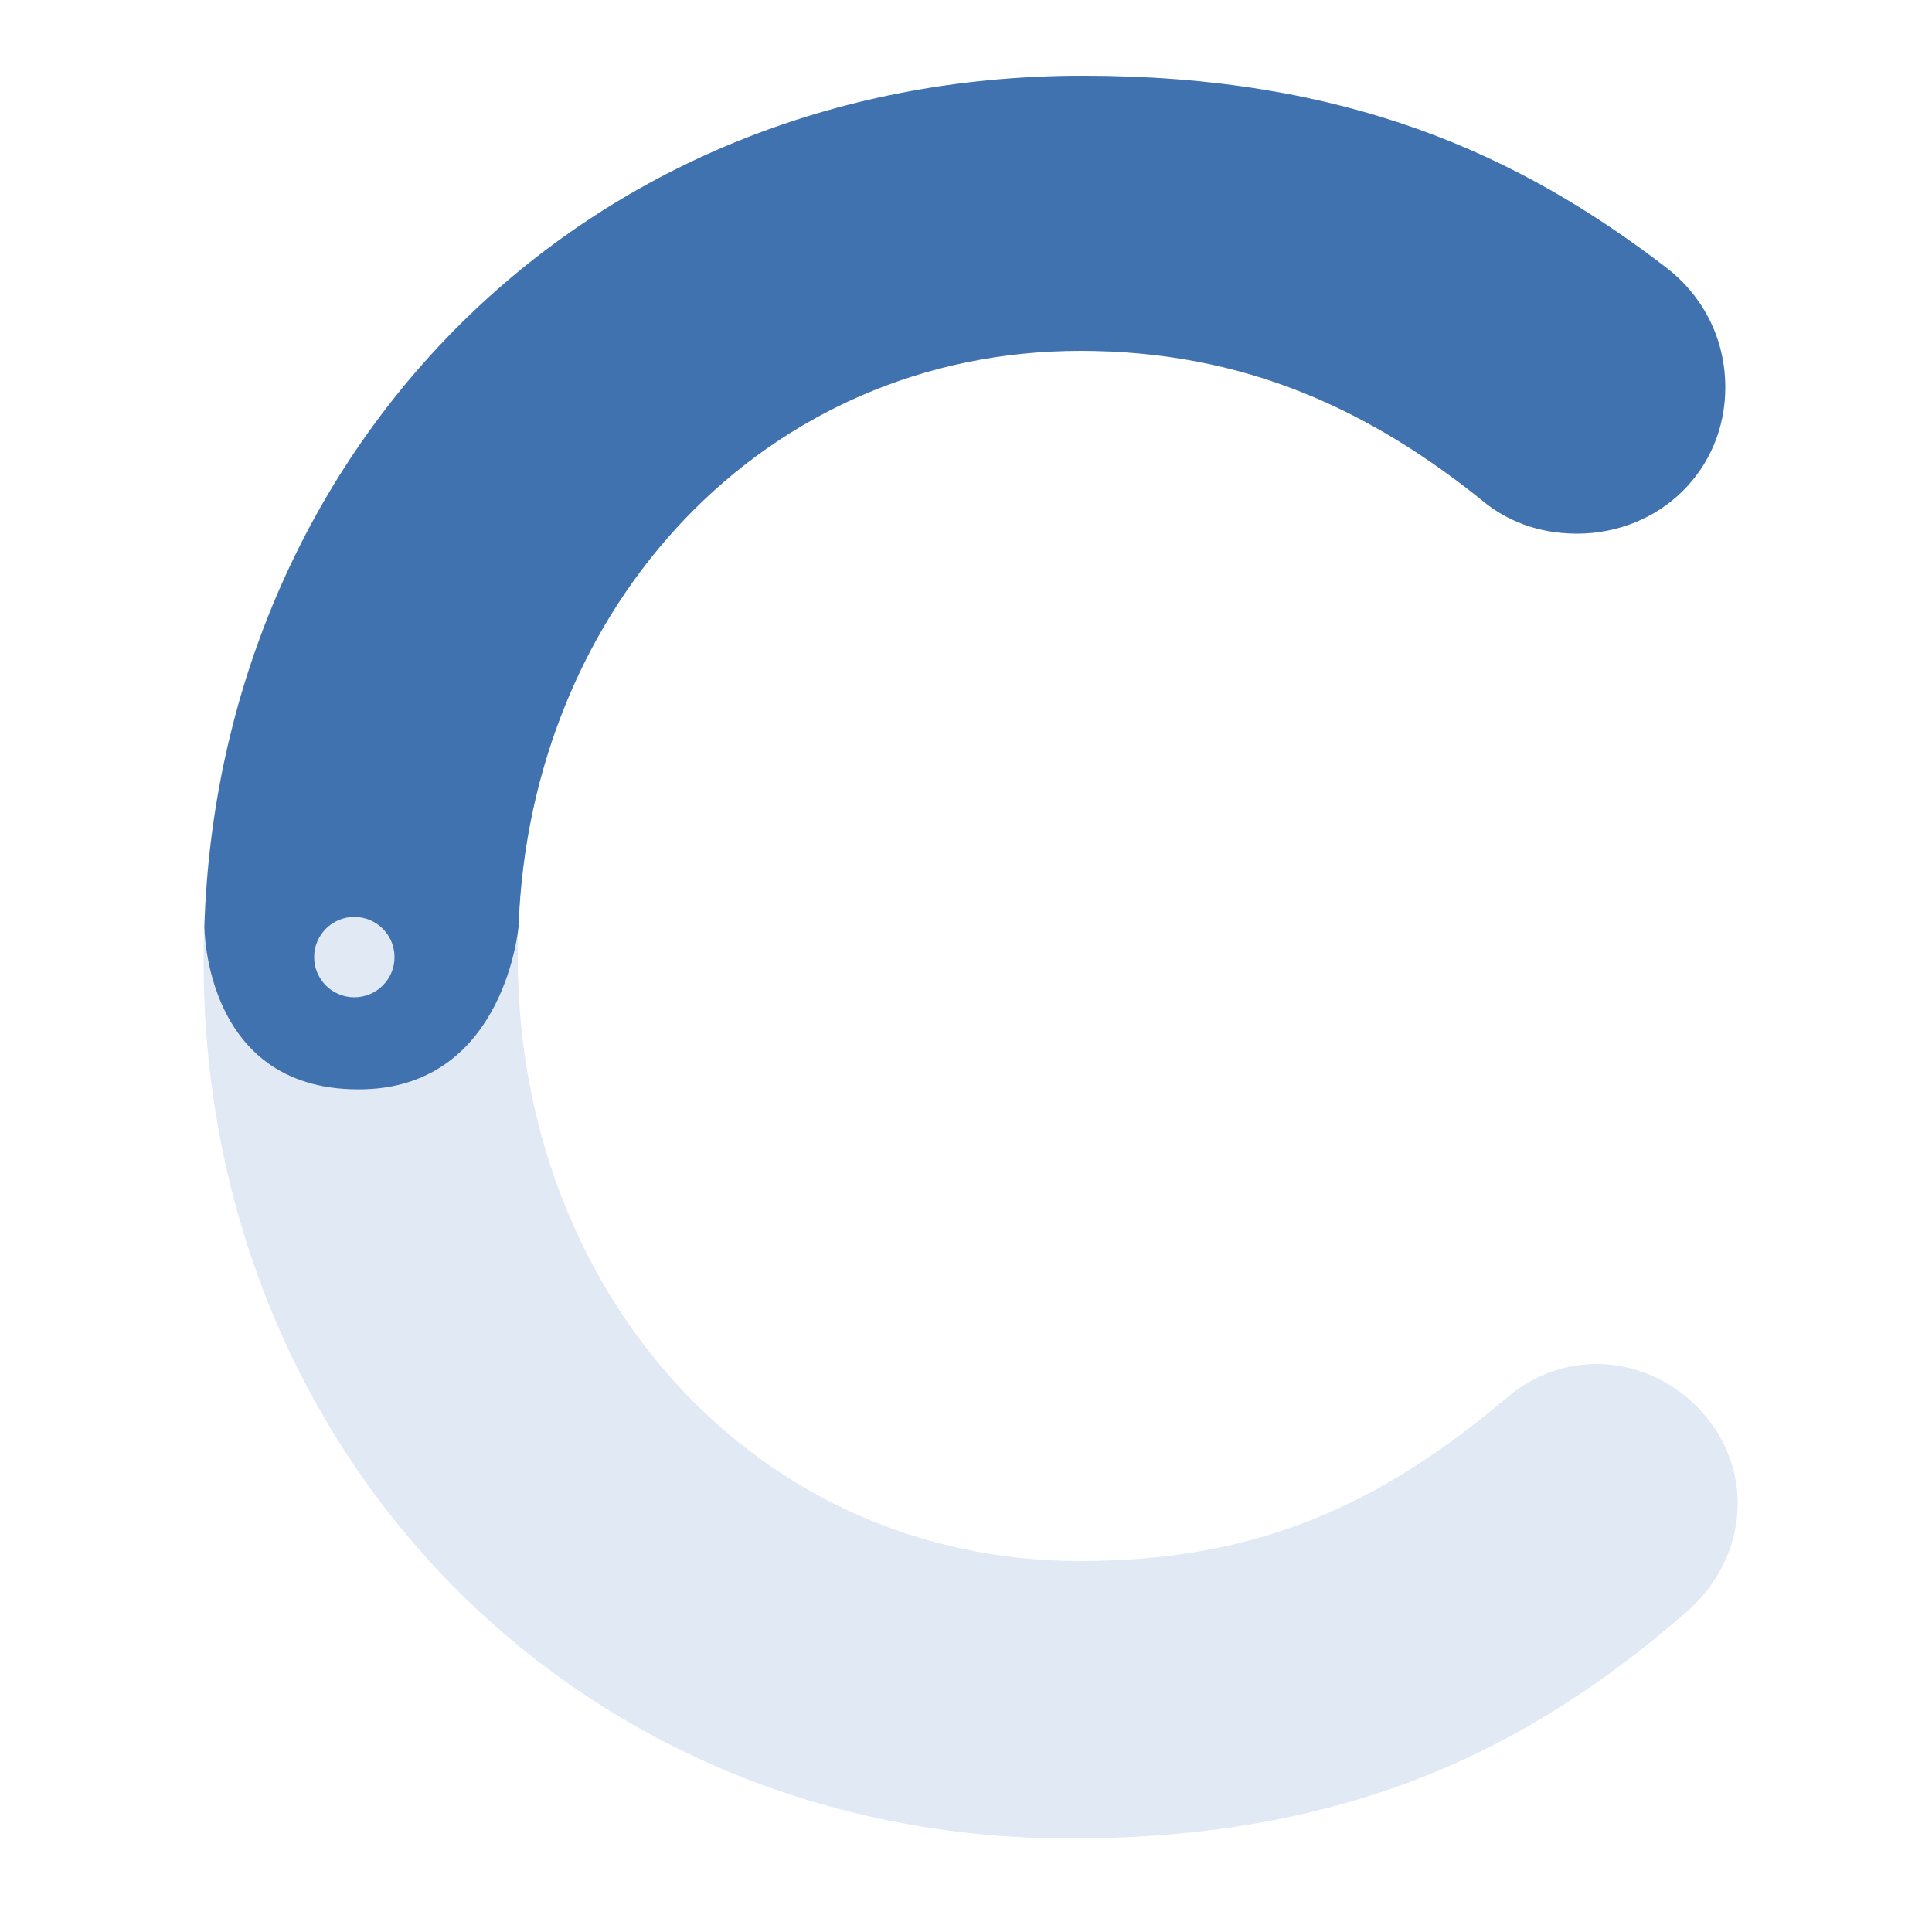
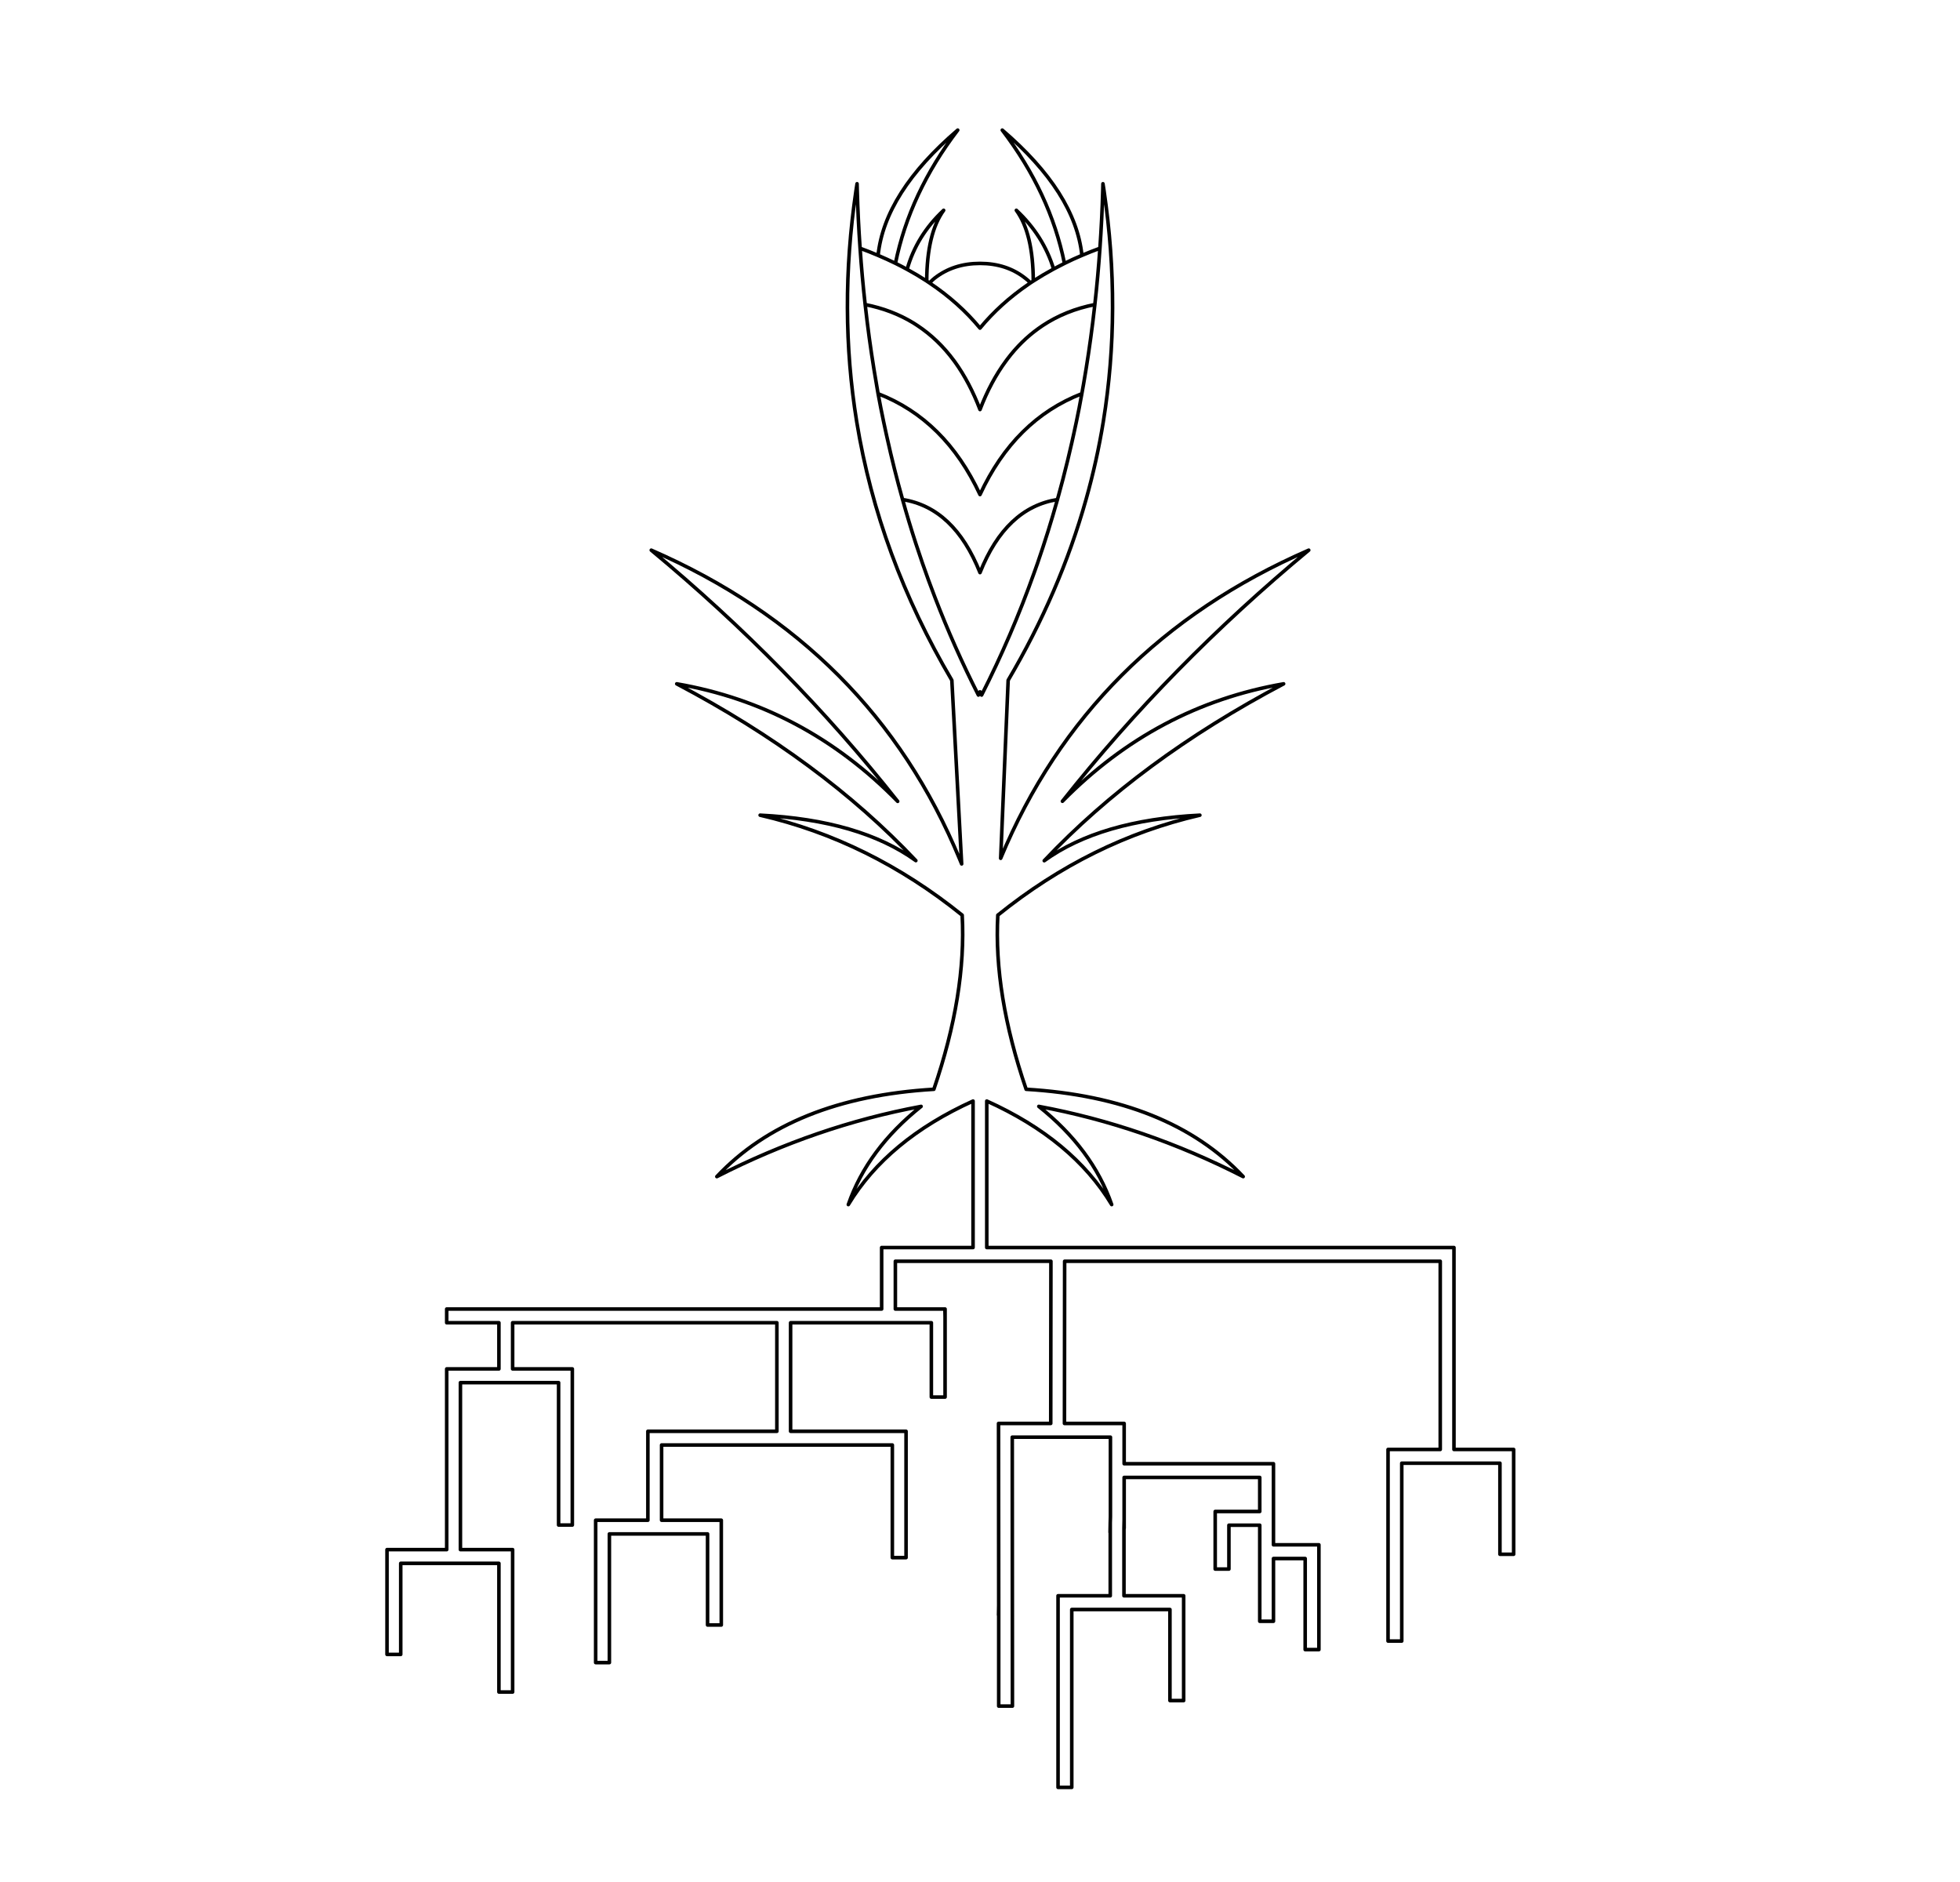
- <svg xmlns="http://www.w3.org/2000/svg" version="1.1" id="Calque_1" x="0px" y="0px" viewBox="0 0 500 500" enable-background="new 0 0 500 500" xml:space="preserve">
-   <g>
-     <g>
-       <path fill="#E1E9F4" d="M52.7,249v-1.3c0-125.4,93.9-228.1,227.5-228.1c68.1,0,112.8,20.2,151.2,49.8c8.2,6.3,15.1,17,15.1,30.9    c0,21.4-17,37.8-38.4,37.8c-10.7,0-18.3-3.8-23.3-7.6c-30.2-24.6-63-39.7-105.2-39.7c-83.8,0-145.6,69.3-145.6,155.6v1.3    C134,334,195.1,404,279.6,404c46.6,0,78.1-15.1,110.3-42.2c5.7-5,13.9-8.8,23.3-8.8c19.5,0,36.5,16.4,36.5,35.9    c0,12-5.7,21.4-12.6,27.7c-41.6,36.5-88.8,59.2-160.1,59.2C148.5,475.8,52.7,375.6,52.7,249z" />
-     </g>
-     <path fill="#4072AF" d="M134.2,239.7c3.1-83.1,63.8-148.9,145.4-148.9c42.2,0,75,15.1,105.2,39.7c5,3.8,12.6,7.6,23.3,7.6   c21.4,0,38.4-16.4,38.4-37.8c0-13.9-6.9-24.6-15.1-30.9C393,39.8,348.2,19.6,280.2,19.6C149.5,19.6,56.8,118,52.9,239.7   c0,0-0.2,43.4,41.5,42.2C130.8,280.8,134.2,239.7,134.2,239.7z" />
-     <circle fill="#E1E9F4" cx="91.7" cy="247.7" r="10.4" />
+ <svg xmlns="http://www.w3.org/2000/svg" xmlns:xlink="http://www.w3.org/1999/xlink" version="1.1" preserveAspectRatio="none" x="0px" y="0px" width="550px" height="528px" viewBox="0 0 550 528">
+   <defs>
+     <path id="Layer0_0_1_STROKES" stroke="#000000" stroke-width="1" stroke-linejoin="round" stroke-linecap="round" fill="none" d=" M 246.4 71.65 Q 248.91 72.718 251.275 73.875 255.29 54.147 268.75 36.5 248.257 54.051 246.4 71.65 243.95 70.604 241.35 69.65 241.9 77.639 242.775 85.45 250.247 86.913 256.3 90.6 256.867 90.947 257.425 91.325 263.268 95.182 267.725 101.225 267.863 101.411 268 101.6 272.101 107.309 275 114.9 277.996 107.058 282.3 101.25 282.508 100.959 282.725 100.675 286.545 95.638 291.375 92.175 291.983 91.737 292.6 91.325 299.061 87.052 307.225 85.45 308.101 77.641 308.65 69.65 306.05 70.6 303.6 71.65 301.1 72.7 298.7 73.9 297.15 74.666 295.65 75.475 292.684 77.083 289.95 78.85 289.566 79.101 289.175 79.35 288.891 79.552 288.6 79.75 280.676 85.174 275 92.05 269.107 84.924 260.825 79.375 260.522 79.17 260.225 78.975 260.142 78.91 260.05 78.85 257.413 77.133 254.55 75.575 252.944 74.698 251.275 73.875 M 260.825 79.375 Q 261.004 79.182 261.2 79 261.7 78.5 262.25 78.05 267.55 73.9 275 73.9 282.45 73.9 287.7 78.05 288.518 78.673 289.175 79.35 M 254.55 75.575 Q 257.2 66.1 264.8 59 260.108 65.49 260.05 78.85 M 308.65 69.65 Q 309.212 61.664 309.45 53.5 309.5 52.55 309.5 51.55 309.65 52.55 309.8 53.5 314.7 86.9 309.6 118.3 307.798 129.347 304.75 140.15 297.428 166.212 282.9 190.85 L 280.8 240.8 Q 305.555 181.259 367.25 154.35 328.305 186.65 298.125 224.8 324.45 198.05 360.2 191.85 319.698 213.229 293.025 241.475 308.761 230.113 336.7 228.7 305.987 235.796 280 256.75 278.8 278.85 287.95 305.6 328.052 307.997 348.85 330.1 320.96 315.844 291.5 310.4 306.55 322.4 311.95 337.95 300.979 319.76 276.9 308.9 L 276.9 350 408 350 408 406.65 424.75 406.65 424.75 436.05 420.9 436.05 420.9 410.5 393.35 410.5 393.35 460.4 389.5 460.4 389.5 406.65 404.15 406.65 404.15 353.85 298.75 353.85 298.7 399.35 315.45 399.35 315.45 410.65 357.35 410.65 357.35 433.4 370.1 433.4 370.1 462.8 366.25 462.8 366.25 437.25 357.35 437.25 357.35 454.85 353.5 454.85 353.5 427.9 344.85 427.9 344.85 440.2 341 440.2 341 424.05 353.5 424.05 353.5 414.5 315.45 414.5 315.45 426.35 315.45 428.75 315.4 428.75 315.4 447.7 332.15 447.7 332.15 477.1 328.3 477.1 328.3 451.55 300.75 451.55 300.75 501.45 296.9 501.45 296.9 447.7 311.55 447.7 311.55 429.9 311.5 429.9 311.55 427.2 Q 311.6 426.35 311.6 425.5 L 311.6 403.2 284.05 403.2 284.1 478.65 280.25 478.65 280.25 453.1 280.2 453.1 280.25 450.4 280.2 399.35 294.85 399.35 294.9 353.85 251.25 353.85 251.25 367.25 265.15 367.25 265.2 367.25 265.2 369.45 265.2 391.95 261.35 391.95 261.35 371.1 221.85 371.1 221.85 401.55 254.25 401.55 254.25 437 250.4 437 250.4 405.4 185.65 405.4 185.65 426.5 202.4 426.5 202.4 455.9 198.55 455.9 198.55 430.35 171 430.35 171 466.45 167.15 466.45 167.15 426.5 181.8 426.5 181.8 401.55 218 401.55 218 371.1 143.85 371.1 143.85 384.05 160.6 384.05 160.6 427.85 156.75 427.85 156.75 387.9 129.2 387.9 129.2 434.75 143.85 434.75 143.85 474.7 140 474.7 140 438.6 112.45 438.6 112.45 464.15 108.6 464.15 108.6 434.75 125.35 434.75 125.35 384.05 140 384.05 140 371.1 125.35 371.1 125.35 367.25 247.4 367.25 247.4 350 273.05 350 273.05 308.9 Q 249.016 319.801 238.05 337.95 243.43 322.409 258.475 310.4 229.037 315.863 201.15 330.1 221.95 308 262.05 305.6 271.2 278.85 270 256.75 244.021 235.793 213.3 228.7 241.25 230.1 257 241.45 230.397 213.209 189.9 191.85 225.666 198.028 251.9 224.825 221.712 186.664 182.75 154.35 244.638 181.343 269.35 241.175 269.599 241.777 269.85 242.375 L 267.1 190.85 Q 246.55 156 240.4 118.3 235.3 86.9 240.2 53.5 240.35 52.55 240.5 51.55 240.5 52.55 240.55 53.5 240.787 61.664 241.35 69.65 M 242.775 85.45 Q 243.044 87.911 243.35 90.35 244.45 99.2 245.95 107.8 246.113 108.762 246.275 109.725 246.34 110.087 246.4 110.45 265.23 117.758 275 138.75 284.746 117.758 303.575 110.45 303.824 109.131 304.05 107.8 305.55 99.2 306.65 90.35 306.956 87.911 307.225 85.45 M 295.65 75.475 Q 292.8 66.1 285.2 59 289.9 65.5 289.95 78.85 M 303.6 71.65 Q 301.75 54.05 281.25 36.5 294.7 54.15 298.7 73.9 M 303.575 110.45 Q 302.874 114.406 302.05 118.3 301.7 119.95 301.35 121.55 301.2 122.2 301.05 122.9 300.94 123.394 300.825 123.9 L 300.825 123.925 Q 299.634 129.211 298.275 134.425 297.667 136.755 297.025 139.075 296.877 139.613 296.725 140.15 L 296.75 140.15 296.725 140.175 Q 294.187 149.224 291.15 158 290.686 159.339 290.2 160.675 283.869 178.441 275.45 195 275.45 194.95 275.4 194.9 275.2 194.5 275 194.1 274.8 194.5 274.6 194.9 274.55 194.95 274.55 195 267.757 181.639 262.325 167.5 260.509 162.789 258.85 158 257.903 155.262 257 152.5 255.016 146.392 253.275 140.15 250.888 131.646 248.95 122.9 248.8 122.2 248.65 121.55 248.3 119.95 247.95 118.3 247.125 114.401 246.4 110.45 M 296.725 140.15 L 296.725 140.175 M 253.275 140.15 Q 267.73 142.44 275 160.65 282.25 142.45 296.725 140.15 M 265.15 367.25 L 265.2 369.45 M 315.45 426.35 L 315.4 428.75 M 311.55 429.9 L 311.55 427.2 M 280.25 453.1 L 280.25 450.4" />
+   </defs>
+   <g transform="matrix( 1, 0, 0, 1, 0,0) ">
+     <use xlink:href="#Layer0_0_1_STROKES" />
  </g>
</svg>
